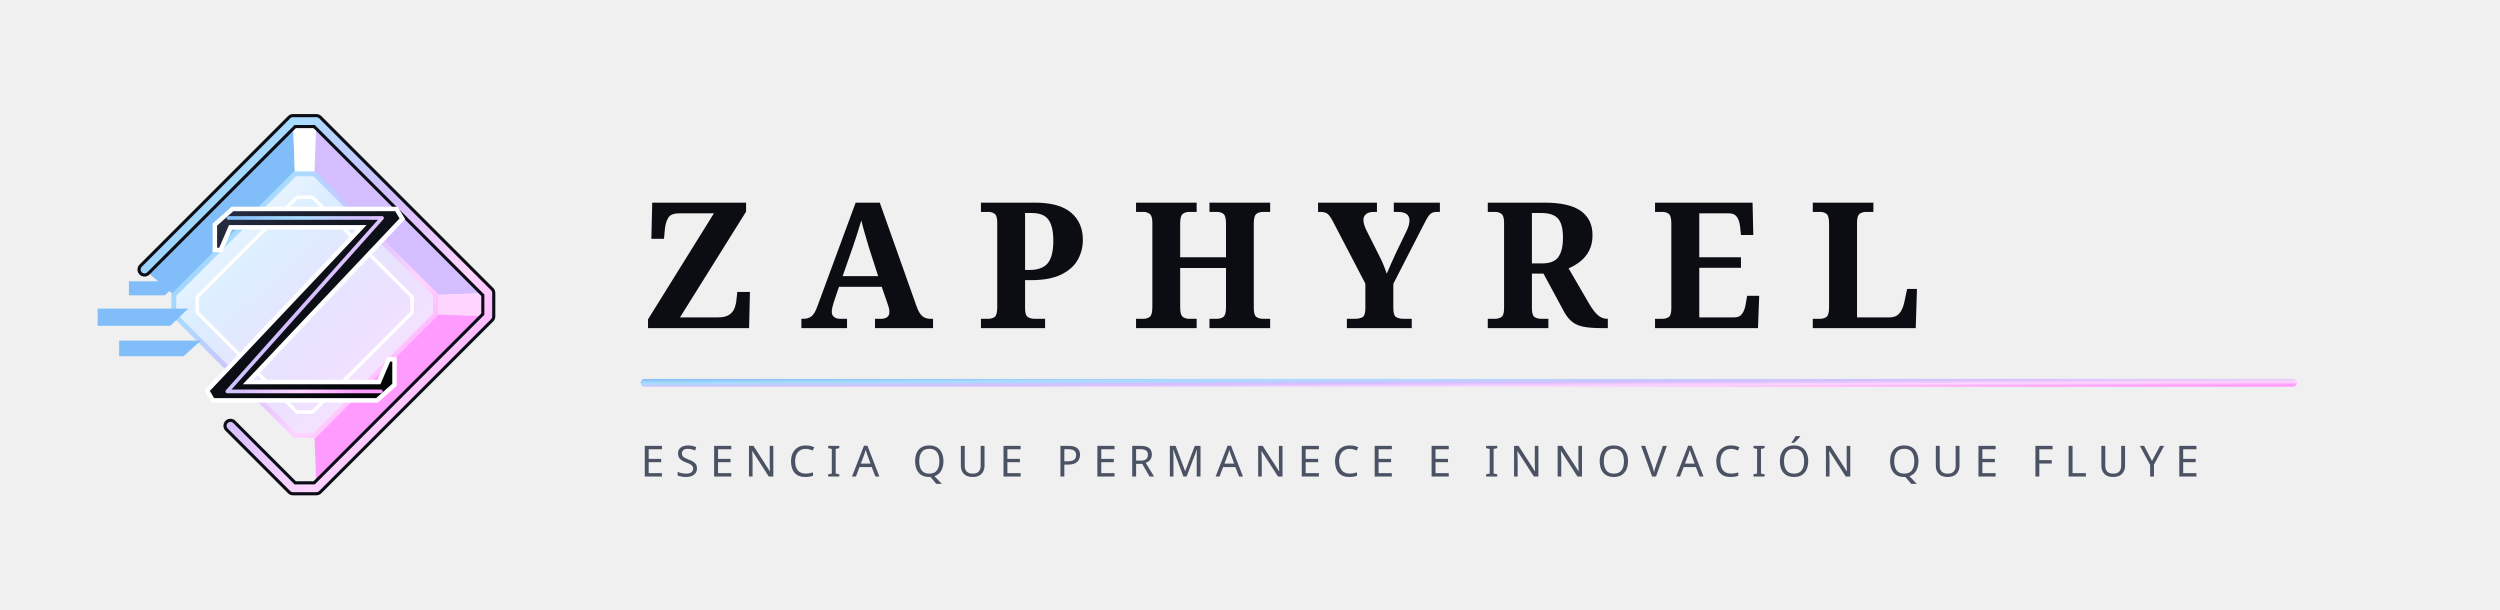
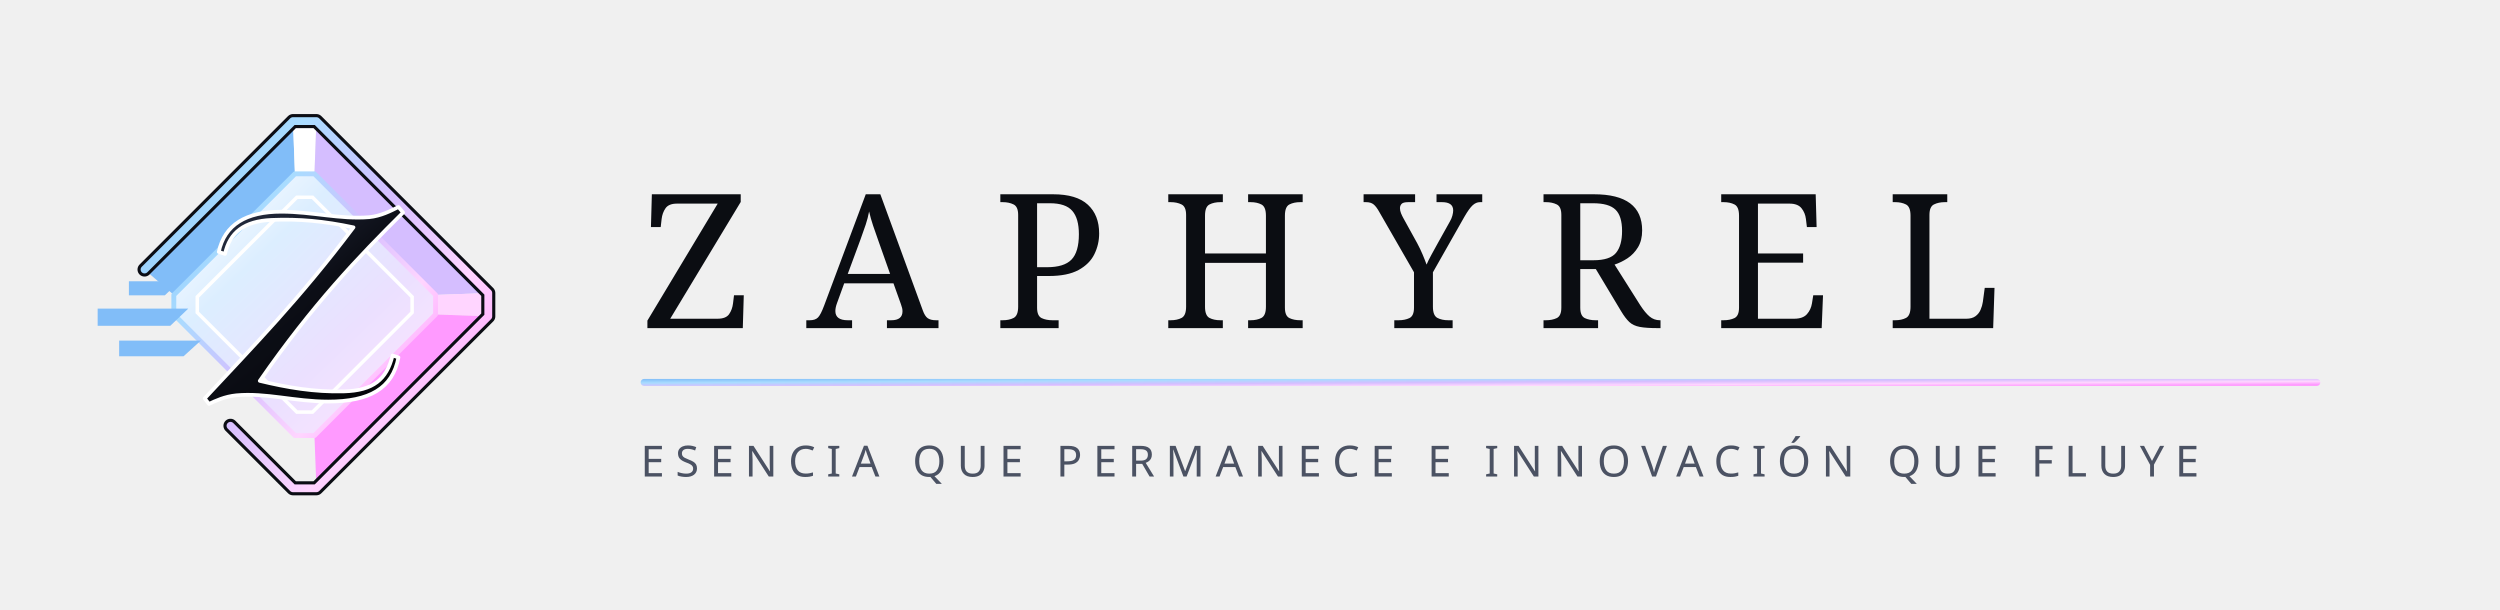
<svg xmlns="http://www.w3.org/2000/svg" viewBox="0 0 640 156" width="640" height="156" role="img" aria-label="Zaphyrel — Esencia que permanece e innovación que fluye">
  <defs>
-     <linearGradient id="zl8-p" x1="0" y1="0" x2="1" y2="0.8">
+     <linearGradient id="zl9-p" x1="0" y1="0" x2="1" y2="0.8">
      <stop offset="0" stop-color="#81BDF8" />
      <stop offset="0.28" stop-color="#A9DCFF" />
      <stop offset="0.54" stop-color="#D5BEFF" />
      <stop offset="0.78" stop-color="#FFD5FF" />
      <stop offset="1" stop-color="#FF9AFF" />
    </linearGradient>
-     <linearGradient id="zl8-tbl" x1="0.06" y1="0.04" x2="0.94" y2="0.96">
+     <linearGradient id="zl9-tbl" x1="0.06" y1="0.04" x2="0.94" y2="0.96">
      <stop offset="0" stop-color="#FFFFFF" />
      <stop offset="0.3" stop-color="#DCEEFF" />
      <stop offset="0.65" stop-color="#EBE0FF" />
      <stop offset="1" stop-color="#FFE6FF" />
    </linearGradient>
-     <linearGradient id="zl8-obs" x1="0.12" y1="0.04" x2="0.88" y2="0.96">
+     <linearGradient id="zl9-obs" x1="0.12" y1="0.04" x2="0.88" y2="0.96">
      <stop offset="0" stop-color="#252C40" />
-       <stop offset="0.45" stop-color="#0D1018" />
+       <stop offset="0.48" stop-color="#0C0E16" />
      <stop offset="1" stop-color="#040508" />
    </linearGradient>
  </defs>
  <g transform="translate(18,18)">
    <polygon points="19,51 57,13 57.5,26.5 26.5,57.5" fill="#81BDF8" />
    <polygon points="57,13 63,13 62.5,26.5 57.5,26.5" fill="#FFFFFF" />
    <polygon points="63,13 107,57 93.5,57.5 62.5,26.5" fill="#D5BEFF" />
    <polygon points="107,57 107,63 93.5,62.5 93.5,57.5" fill="#FFD5FF" />
    <polygon points="107,63 63,107 62.5,93.5 93.5,62.5" fill="#FF9AFF" />
-     <polygon points="57.5,26.5 62.5,26.5 93.5,57.5 93.5,62.5 62.5,93.5 57.5,93.5 26.5,62.5 26.5,57.5" fill="url(#zl8-tbl)" stroke="url(#zl8-p)" stroke-width="1.25" stroke-linejoin="round" />
+     <polygon points="57.5,26.5 62.5,26.5 93.5,57.5 93.5,62.5 62.5,93.5 57.5,93.5 26.5,62.5 26.5,57.5" fill="url(#zl9-tbl)" stroke="url(#zl9-p)" stroke-width="1.25" stroke-linejoin="round" />
    <polygon points="58,32.5 62,32.5 87.5,58 87.5,62 62,87.5 58,87.5 32.5,62 32.5,58" fill="none" stroke="#FFFFFF" stroke-width="0.9" />
    <path d="M 19 51 L 57 13 L 63 13 L 107 57 L 107 63 L 63 107 L 57 107 L 41 91" fill="none" stroke="#0B0D14" stroke-width="3.6" stroke-linecap="round" stroke-linejoin="round" />
-     <path d="M 19 51 L 57 13 L 63 13 L 107 57 L 107 63 L 63 107 L 57 107 L 41 91" fill="none" stroke="url(#zl8-p)" stroke-width="2" stroke-linecap="round" stroke-linejoin="round" />
+     <path d="M 19 51 L 57 13 L 63 13 L 107 57 L 107 63 L 63 107 L 57 107 L 41 91" fill="none" stroke="url(#zl9-p)" stroke-width="2" stroke-linecap="round" stroke-linejoin="round" />
    <path d="M 15 54 H 28 L 24.2 57.6 H 15 Z M 7 61 H 30.2 L 25.6 65.4 H 7 Z M 12.5 69.2 H 33.4 L 29 73.2 H 12.5 Z" fill="#81BDF8" />
-     <path d="M 37 46 V 39.5 L 41.5 35.5 H 83.5 L 85 38 L 45.5 79.8 H 79 L 81.5 74 H 83 V 80.5 L 78.5 84.5 H 36.5 L 35 82 L 74.5 40.2 H 41 L 38.5 46 Z" fill="url(#zl8-obs)" stroke="#FFFFFF" stroke-width="1.15" stroke-linejoin="miter" />
-     <path d="M 40.5 37.8 H 79.8 L 40.2 82.2 H 79.5" fill="none" stroke="url(#zl8-p)" stroke-width="0.95" stroke-linecap="round" stroke-linejoin="round" />
+     <path d="M 38 46.5 C 39.5 39.5, 45 36.2, 54 36.2 C 62 36.2, 69 38.2, 76.5 37.6 C 79.5 37.3, 82 36, 84 35 L 85.2 36.4 C 74 47.5, 62 60, 48.5 79.5 C 55.5 81.2, 62.5 82.4, 70 82.2 C 77.5 82, 81 79.2, 82.5 73 L 84 73.5 C 82.5 81.5, 76.5 84.8, 66 84.8 C 57.5 84.8, 50 82.5, 42.5 83.2 C 39.5 83.5, 37.2 84.6, 35.5 85.4 L 34.4 84 C 46.5 71, 59 58.2, 72.5 40.2 C 65 38.6, 58.5 38, 51.5 38.3 C 44.5 38.6, 40.8 41.5, 39.6 47 Z" fill="url(#zl9-obs)" stroke="#FFFFFF" stroke-width="0.95" stroke-linejoin="round" />
+     <path d="M 48 60 H 72" fill="none" stroke="url(#zl9-p)" stroke-width="1.8" stroke-linecap="round" />
  </g>
-   <text x="164" y="84" font-family="'Cinzel', 'Bodoni Moda', Georgia, serif" font-size="45" font-weight="600" letter-spacing="11" fill="#0B0D12">ZAPHYREL</text>
-   <rect x="164" y="97" width="424" height="2" rx="1" fill="url(#zl8-p)" />
-   <text x="164" y="122" font-family="'Outfit', 'Plus Jakarta Sans', system-ui, sans-serif" font-size="11" font-weight="400" letter-spacing="2.8" fill="#4B5263">ESENCIA QUE PERMANECE E INNOVACIÓN QUE FLUYE</text>
+   <text x="164" y="84" font-family="'Cormorant Garamond', Georgia, serif" font-size="48" font-weight="300" letter-spacing="14" fill="#0B0D12">ZAPHYREL</text>
+   <rect x="164" y="97" width="430" height="1.8" rx="0.9" fill="url(#zl9-p)" />
+   <text x="164" y="122" font-family="'Outfit', 'Segoe UI', system-ui, sans-serif" font-size="11" font-weight="400" letter-spacing="2.8" fill="#4B5263">ESENCIA QUE PERMANECE E INNOVACIÓN QUE FLUYE</text>
</svg>
